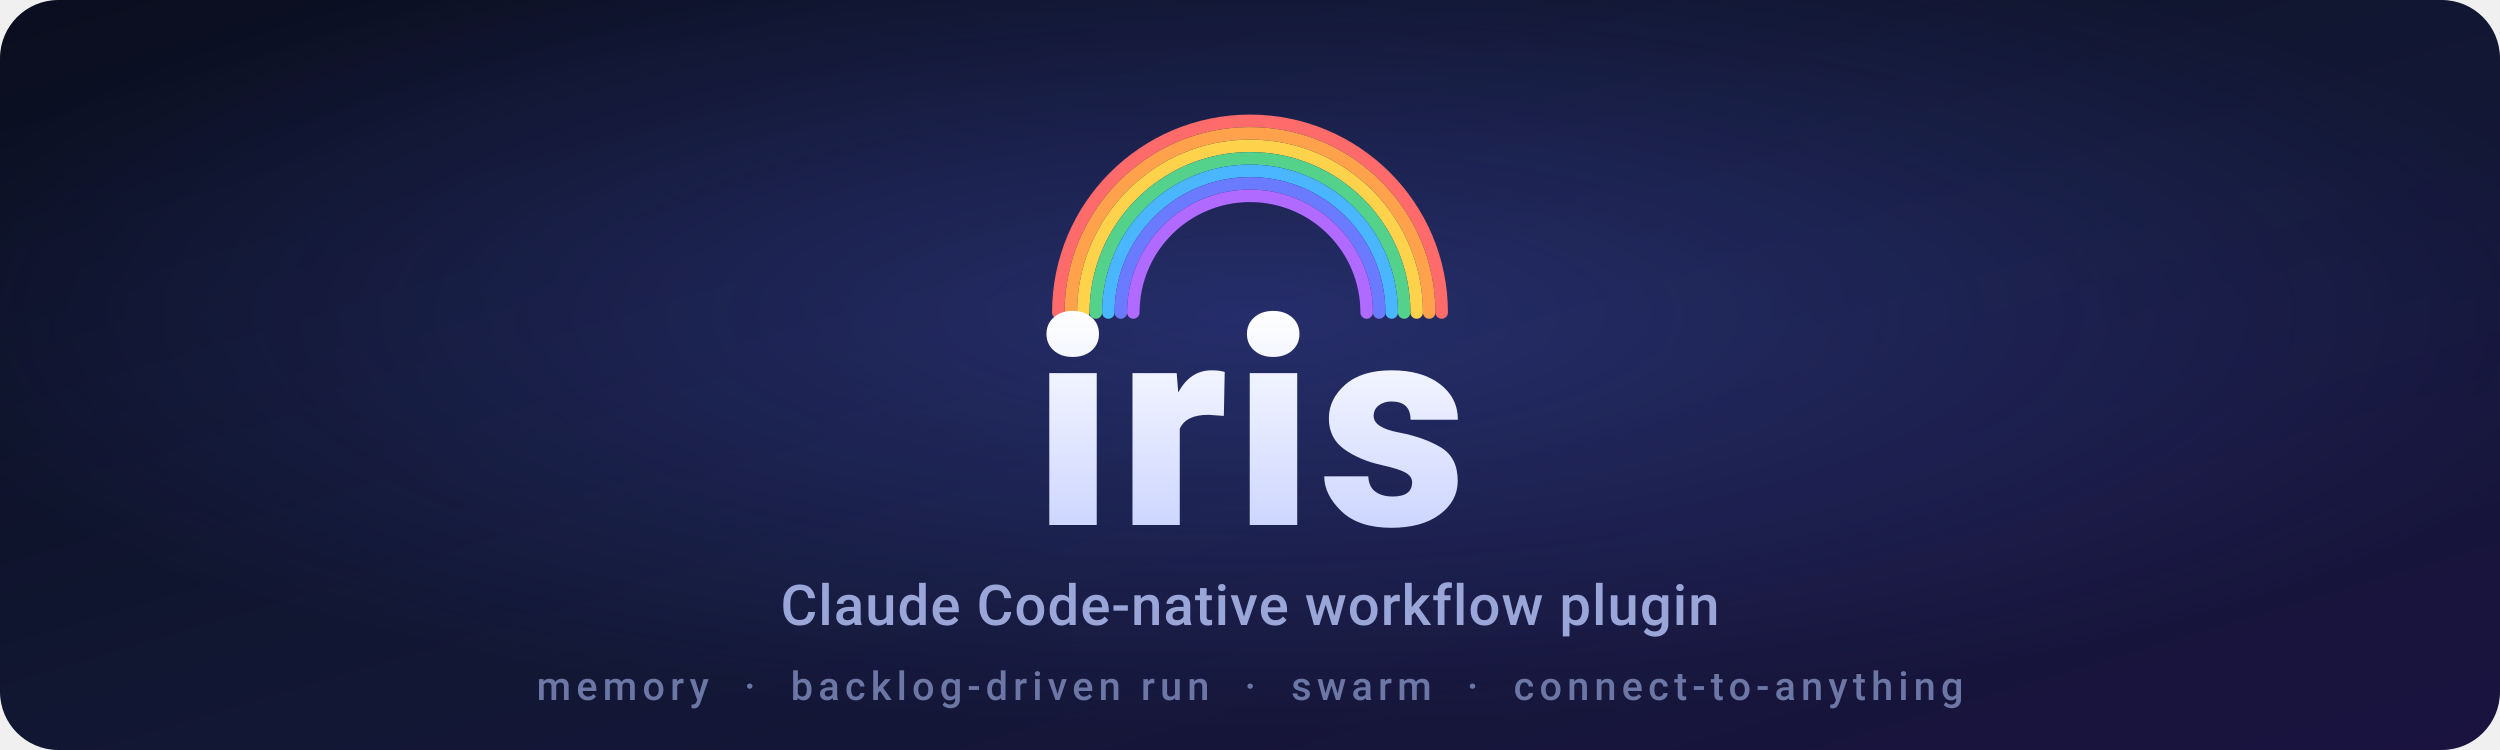
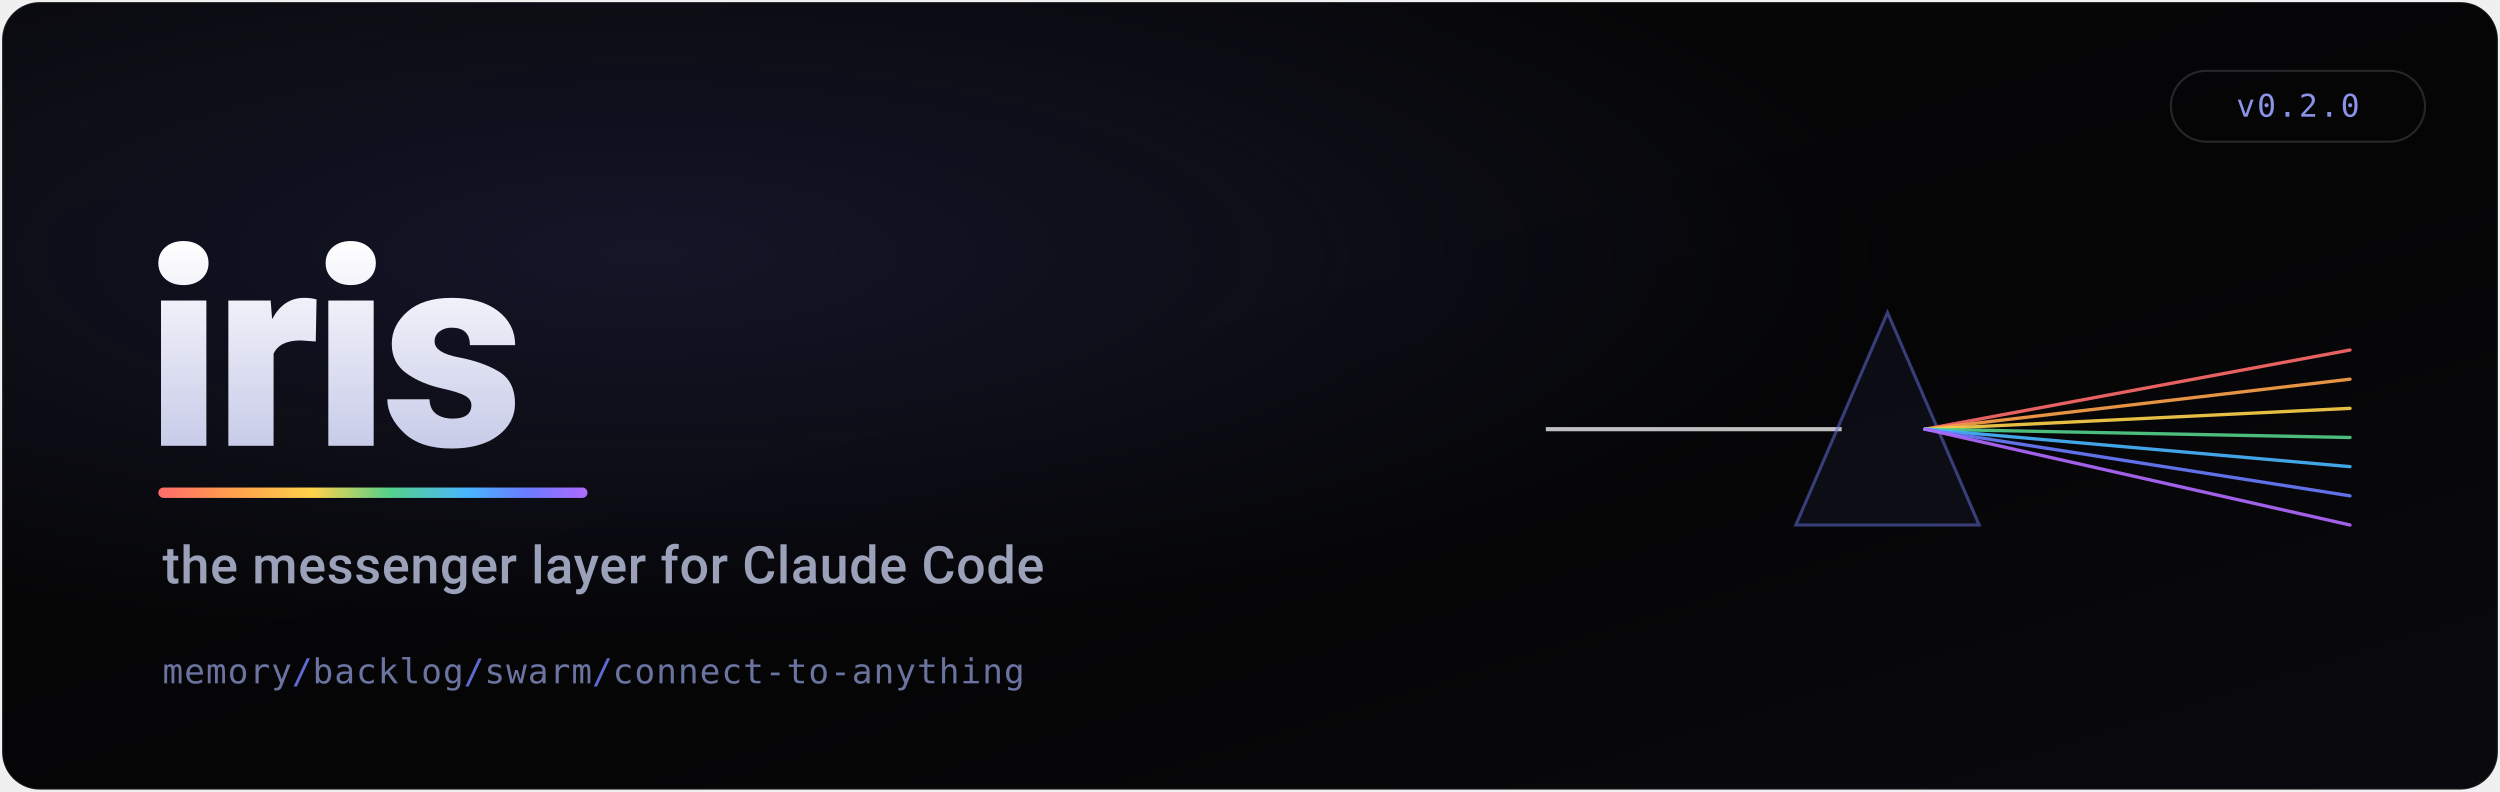
- <svg xmlns="http://www.w3.org/2000/svg" viewBox="0 0 1200 360" width="1200" height="360" role="img" aria-label="iris — Claude Code-native workflow plugin">
+ <svg xmlns="http://www.w3.org/2000/svg" viewBox="0 0 1200 380" width="1200" height="380" role="img" aria-label="iris — the messenger layer for Claude Code">
  <defs>
-     <linearGradient id="panel" x1="0" y1="0" x2="1" y2="1">
-       <stop offset="0" stop-color="#0a0e1f" />
-       <stop offset="0.55" stop-color="#121734" />
-       <stop offset="1" stop-color="#1a1340" />
+     <linearGradient id="ink" x1="0" y1="0" x2="1" y2="1">
+       <stop offset="0" stop-color="#070709" />
+       <stop offset="0.6" stop-color="#050506" />
+       <stop offset="1" stop-color="#0a0a0e" />
    </linearGradient>
-     <radialGradient id="glow" cx="0.5" cy="0.42" r="0.55">
-       <stop offset="0" stop-color="#5b6cff" stop-opacity="0.28" />
-       <stop offset="1" stop-color="#5b6cff" stop-opacity="0" />
+     <radialGradient id="aura" cx="0.26" cy="0.32" r="0.5">
+       <stop offset="0" stop-color="#5E6AD2" stop-opacity="0.16" />
+       <stop offset="1" stop-color="#5E6AD2" stop-opacity="0" />
    </radialGradient>
-     <linearGradient id="ink" x1="0" y1="0" x2="0" y2="1">
+     <linearGradient id="spectrum" x1="0" y1="0" x2="1" y2="0">
+       <stop offset="0" stop-color="#ff6b6b" />
+       <stop offset="0.18" stop-color="#ffa24b" />
+       <stop offset="0.36" stop-color="#ffd24b" />
+       <stop offset="0.54" stop-color="#54d18a" />
+       <stop offset="0.72" stop-color="#49b6ff" />
+       <stop offset="0.86" stop-color="#6a7bff" />
+       <stop offset="1" stop-color="#b06aff" />
+     </linearGradient>
+     <linearGradient id="word" x1="0" y1="0" x2="0" y2="1">
      <stop offset="0" stop-color="#ffffff" />
-       <stop offset="1" stop-color="#cdd6ff" />
+       <stop offset="1" stop-color="#c7cbe8" />
    </linearGradient>
  </defs>
-   <rect x="0" y="0" width="1200" height="360" rx="28" fill="url(#panel)" />
-   <rect x="0" y="0" width="1200" height="360" rx="28" fill="url(#glow)" />
-   <g fill="none" stroke-linecap="round" stroke-width="6">
-     <path d="M 508 150 A 92 92 0 0 1 692 150" stroke="#ff6b6b" />
-     <path d="M 514 150 A 86 86 0 0 1 686 150" stroke="#ffa24b" />
-     <path d="M 520 150 A 80 80 0 0 1 680 150" stroke="#ffd24b" />
-     <path d="M 526 150 A 74 74 0 0 1 674 150" stroke="#54d18a" />
-     <path d="M 532 150 A 68 68 0 0 1 668 150" stroke="#49b6ff" />
-     <path d="M 538 150 A 62 62 0 0 1 662 150" stroke="#6a7bff" />
-     <path d="M 544 150 A 56 56 0 0 1 656 150" stroke="#b06aff" />
+   <rect x="1" y="1" width="1198" height="378" rx="18" fill="url(#ink)" />
+   <rect x="1" y="1" width="1198" height="378" rx="18" fill="url(#aura)" />
+   <rect x="1042" y="34" width="122" height="34" rx="17" fill="none" stroke="#ffffff" stroke-opacity="0.14" />
+   <text x="1103" y="56" text-anchor="middle" font-family="ui-monospace, 'SF Mono', 'JetBrains Mono', Menlo, monospace" font-size="15" letter-spacing="1" fill="#8b93e8">v0.2.0</text>
+   <g>
+     <line x1="742" y1="206" x2="884" y2="206" stroke="#EDEDEF" stroke-opacity="0.8" stroke-width="2" />
+     <polygon points="906,150 862,252 950,252" fill="#5E6AD2" fill-opacity="0.07" stroke="#5E6AD2" stroke-opacity="0.55" stroke-width="1.5" />
+     <g stroke-width="1.6" stroke-linecap="round" fill="none">
+       <path d="M924 206 L1128 168" stroke="#ff6b6b" stroke-opacity="0.9" />
+       <path d="M924 206 L1128 182" stroke="#ffa24b" stroke-opacity="0.9" />
+       <path d="M924 206 L1128 196" stroke="#ffd24b" stroke-opacity="0.9" />
+       <path d="M924 206 L1128 210" stroke="#54d18a" stroke-opacity="0.9" />
+       <path d="M924 206 L1128 224" stroke="#49b6ff" stroke-opacity="0.9" />
+       <path d="M924 206 L1128 238" stroke="#6a7bff" stroke-opacity="0.9" />
+       <path d="M924 206 L1128 252" stroke="#b06aff" stroke-opacity="0.9" />
+     </g>
  </g>
-   <text x="600" y="252" text-anchor="middle" font-family="-apple-system, BlinkMacSystemFont, 'Segoe UI', Roboto, Helvetica, Arial, sans-serif" font-size="138" font-weight="800" letter-spacing="3" fill="url(#ink)">iris</text>
-   <text x="600" y="300" text-anchor="middle" font-family="-apple-system, BlinkMacSystemFont, 'Segoe UI', Roboto, Helvetica, Arial, sans-serif" font-size="27" font-weight="500" letter-spacing="0.5" fill="#9aa6d8">Claude Code-native workflow plugin</text>
-   <text x="600" y="336" text-anchor="middle" font-family="-apple-system, BlinkMacSystemFont, 'Segoe UI', Roboto, Helvetica, Arial, sans-serif" font-size="19" font-weight="500" letter-spacing="2.5" fill="#6c77a6">memory  ·  backlog-driven run  ·  swarm  ·  connect-to-anything</text>
+   <text x="70" y="214" font-family="-apple-system, BlinkMacSystemFont, 'Segoe UI', Roboto, Helvetica, Arial, sans-serif" font-size="132" font-weight="800" letter-spacing="-3" fill="url(#word)">iris</text>
+   <rect x="76" y="234" width="206" height="5" rx="2.5" fill="url(#spectrum)" />
+   <text x="78" y="280" font-family="-apple-system, BlinkMacSystemFont, 'Segoe UI', Roboto, Helvetica, Arial, sans-serif" font-size="25" font-weight="500" letter-spacing="0.3" fill="#9aa1b8">the messenger layer for Claude Code</text>
+   <text x="78" y="328" font-family="ui-monospace, 'SF Mono', 'JetBrains Mono', Menlo, monospace" font-size="16.5" letter-spacing="0.5" fill="#6b73a0">memory<tspan fill="#5E6AD2">  /  </tspan>backlog<tspan fill="#5E6AD2">  /  </tspan>swarm<tspan fill="#5E6AD2">  /  </tspan>connect-to-anything</text>
+   <rect x="1" y="1" width="1198" height="378" rx="18" fill="none" stroke="#ffffff" stroke-opacity="0.09" />
</svg>
